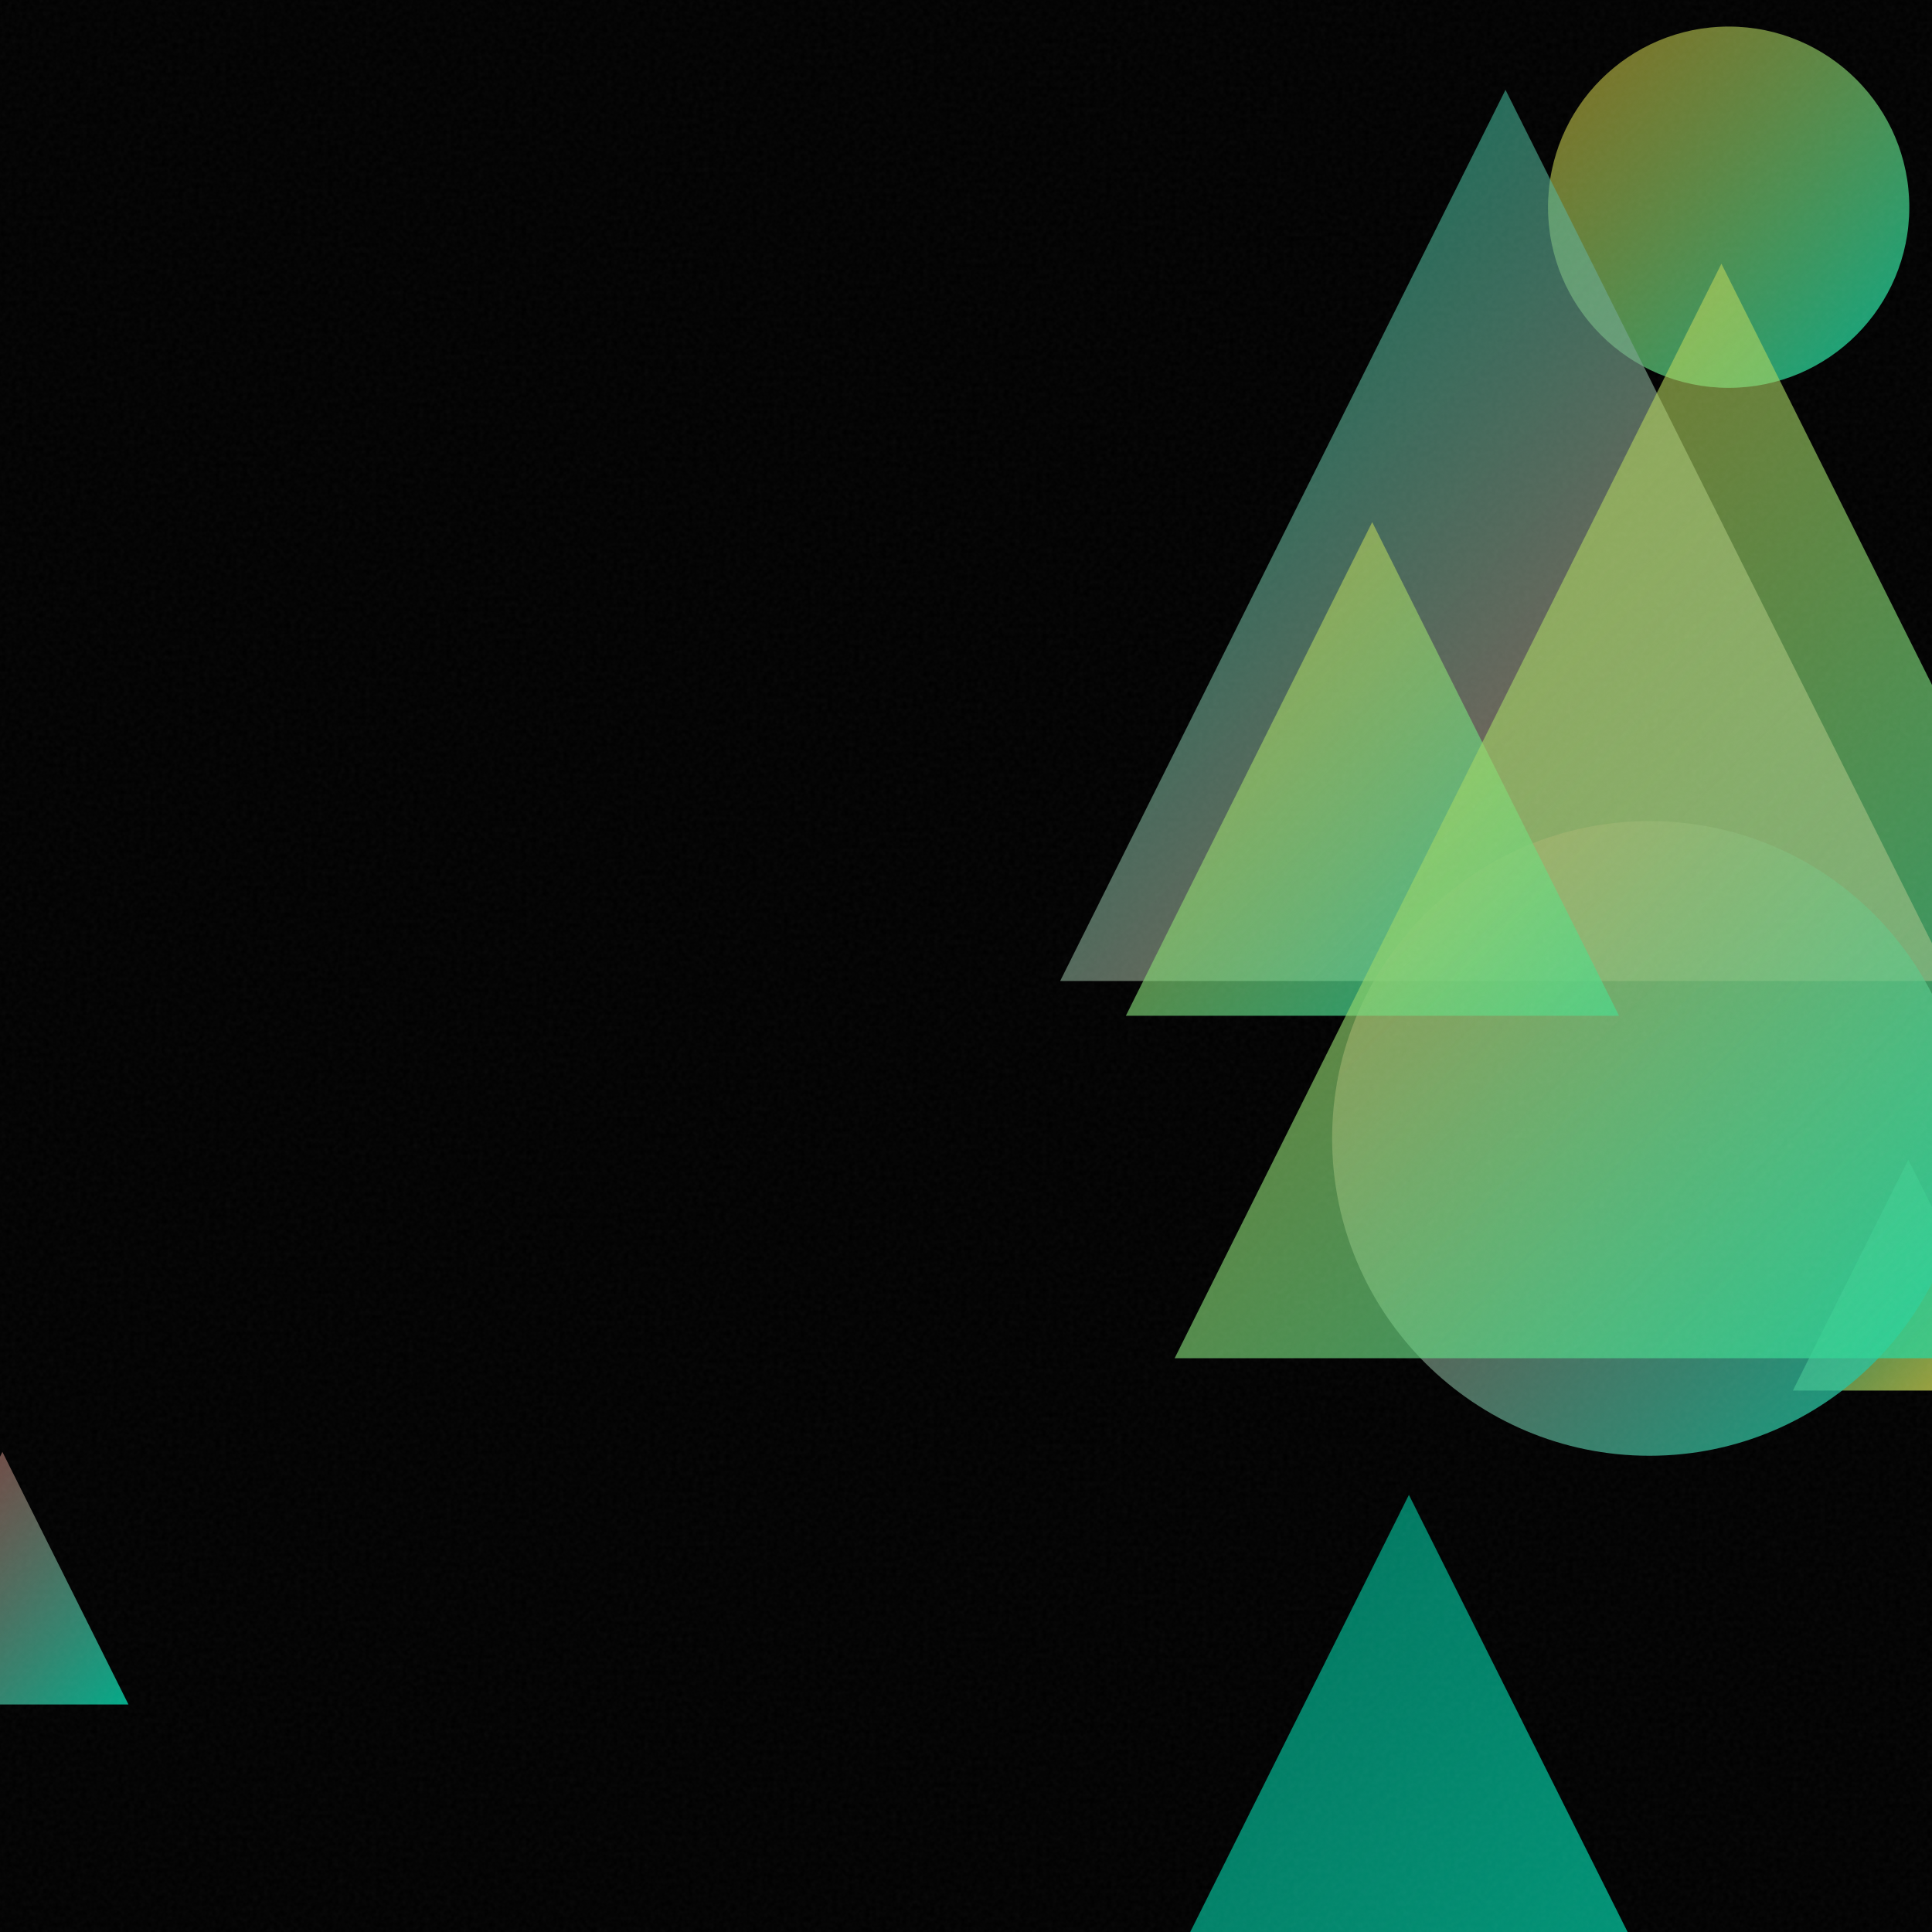
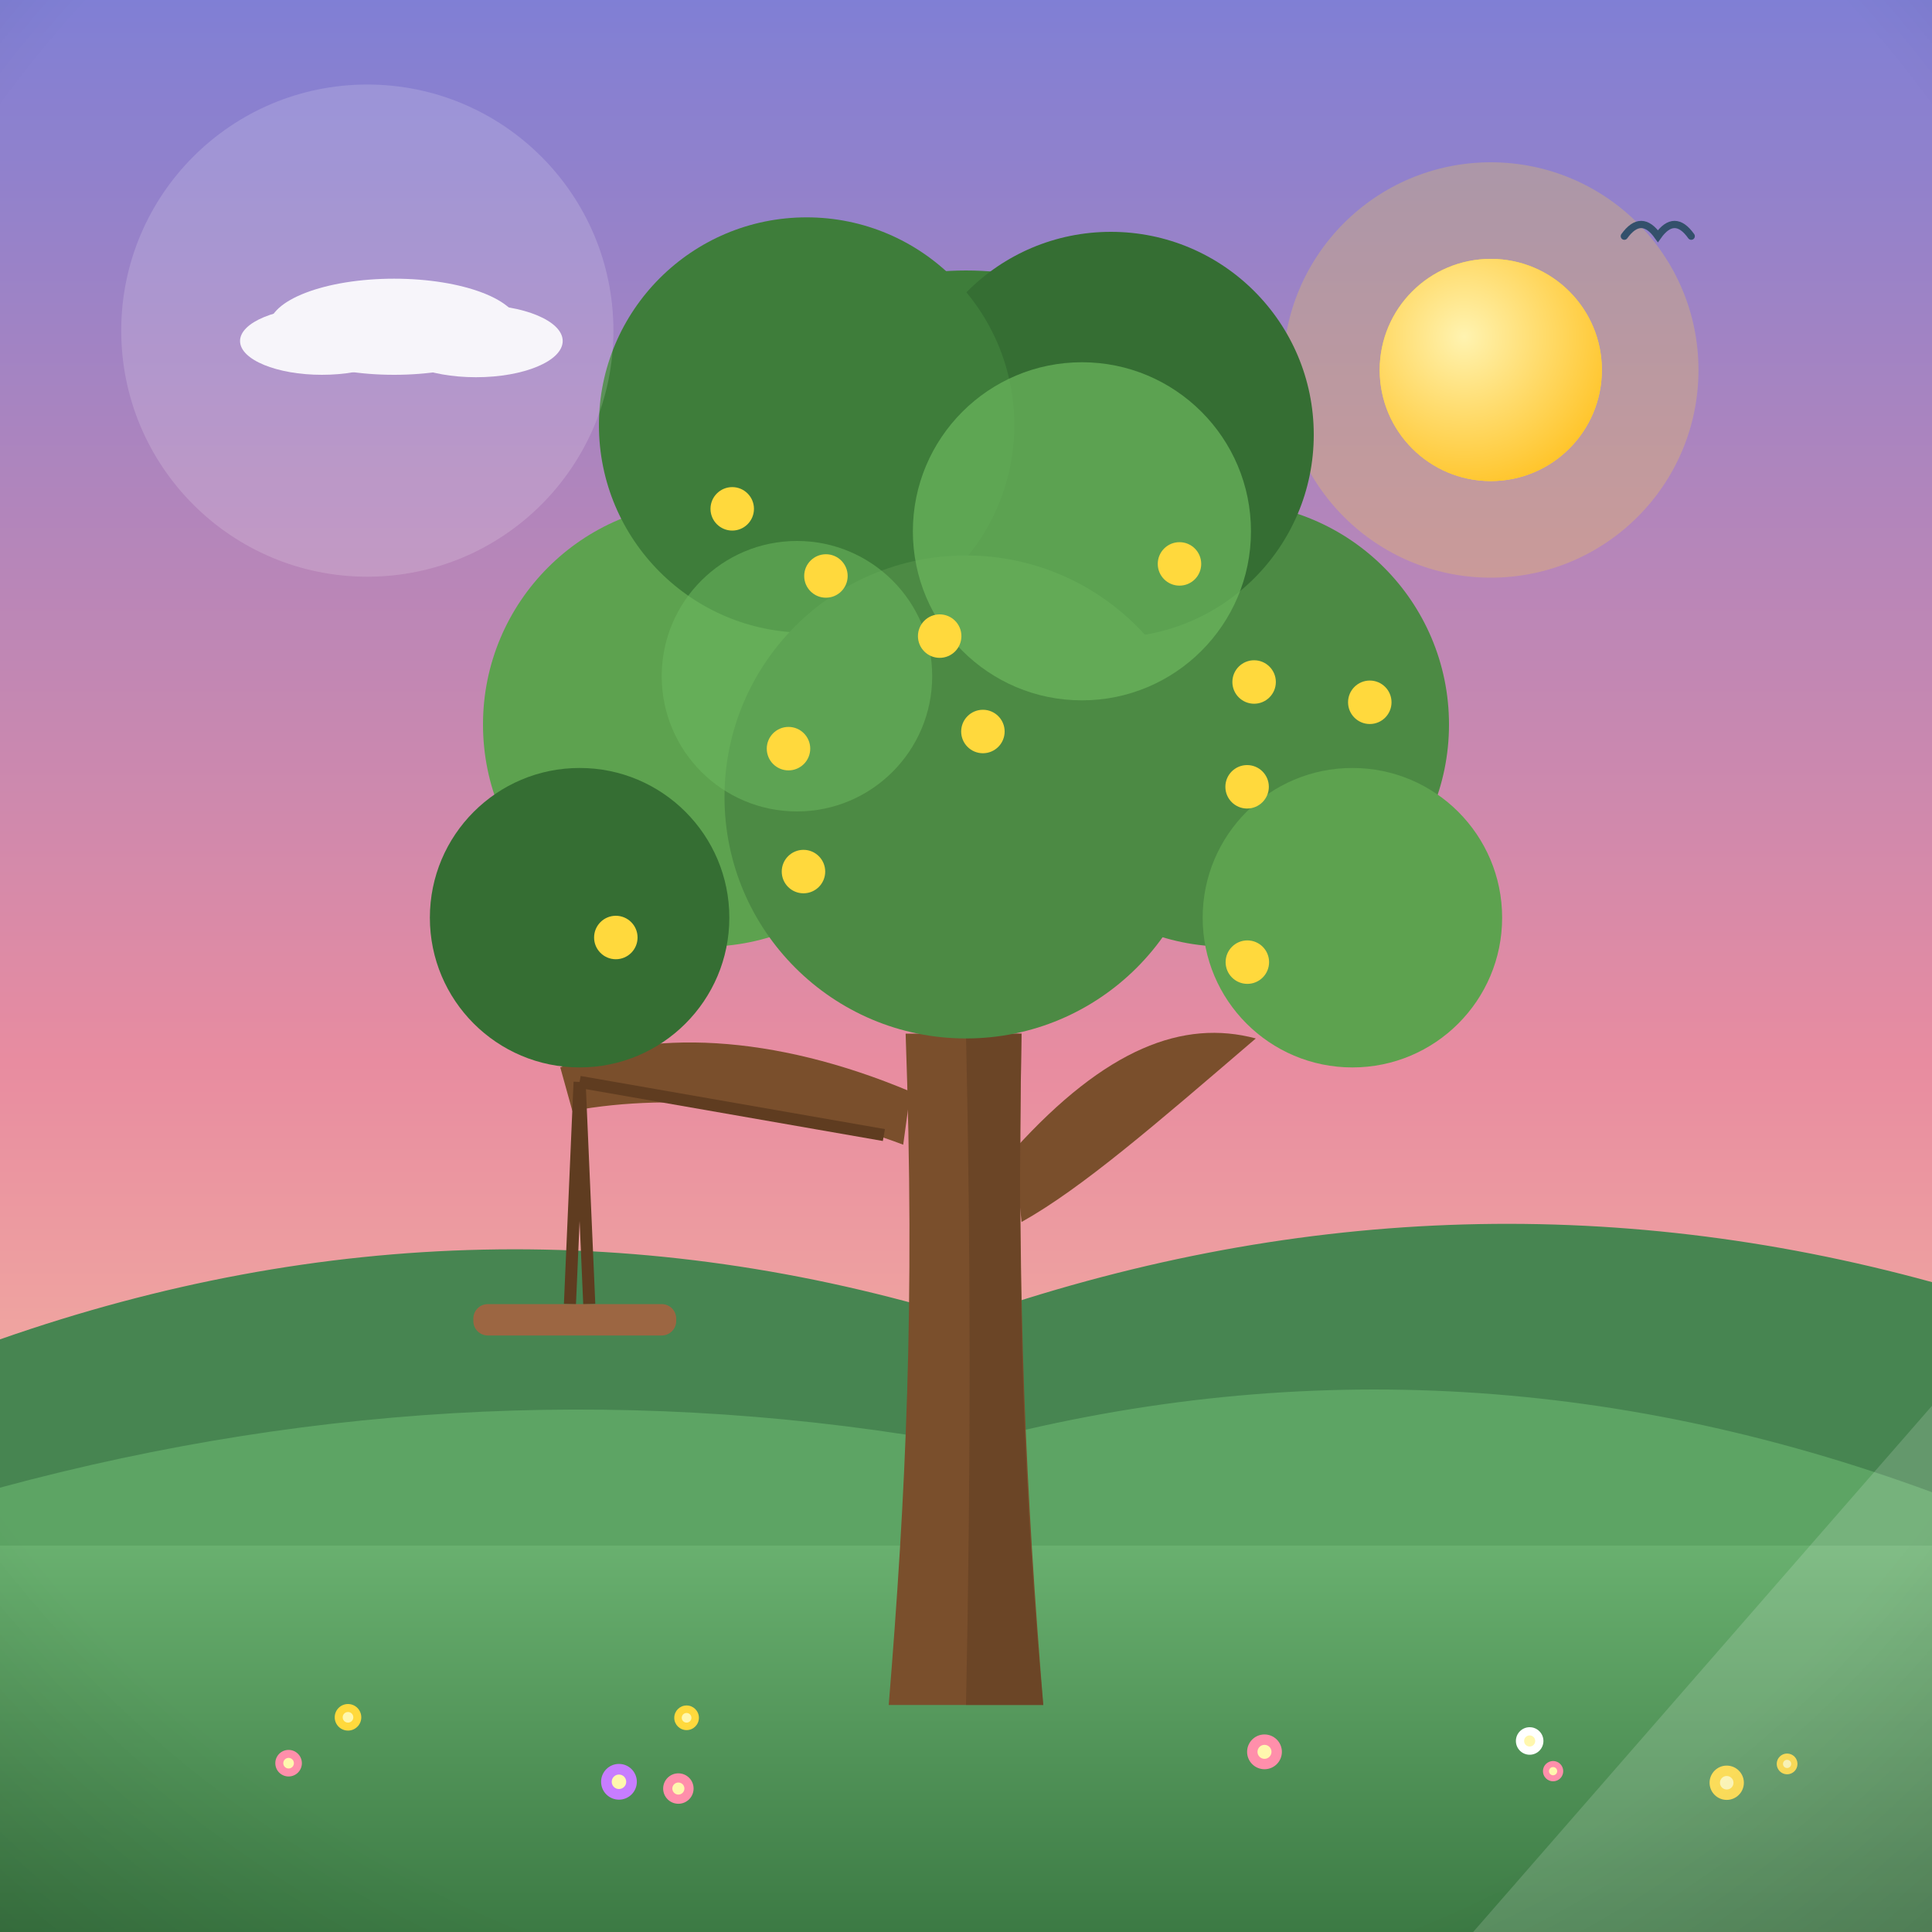
- <svg xmlns="http://www.w3.org/2000/svg" viewBox="0 0 400 400">
+ <svg xmlns="http://www.w3.org/2000/svg" viewBox="0 0 800 800">
  <defs>
-     <linearGradient id="g0" x1="-25.7" y1="300.6" x2="26.6" y2="352.9" gradientUnits="userSpaceOnUse">
-       <stop offset="0" stop-color="#FF6B6B" stop-opacity="0.5" />
-       <stop offset="1" stop-color="#00D4AA" stop-opacity="0.8" />
+     <linearGradient id="sky" x1="0" y1="0" x2="0" y2="1">
+       <stop offset="0" stop-color="#7f7fd5" />
+       <stop offset="0.55" stop-color="#e88ca0" />
+       <stop offset="1" stop-color="#ffd9a0" />
    </linearGradient>
-     <linearGradient id="g1" x1="320.5" y1="5.5" x2="395.4" y2="80.3" gradientUnits="userSpaceOnUse">
-       <stop offset="0" stop-color="#FFD93D" stop-opacity="0.5" />
-       <stop offset="1" stop-color="#00D4AA" stop-opacity="0.8" />
+     <radialGradient id="sunG" cx="0.38" cy="0.35" r="0.9">
+       <stop offset="0" stop-color="#fff3b0" />
+       <stop offset="1" stop-color="#ffb703" />
+     </radialGradient>
+     <linearGradient id="ground" x1="0" y1="0" x2="0" y2="1">
+       <stop offset="0" stop-color="#69b06f" />
+       <stop offset="1" stop-color="#3c7a44" />
    </linearGradient>
-     <linearGradient id="g2" x1="219.5" y1="18.6" x2="403.9" y2="203.1" gradientUnits="userSpaceOnUse">
-       <stop offset="0" stop-color="#00D4AA" stop-opacity="0.5" />
-       <stop offset="1" stop-color="#FF6B6B" stop-opacity="0.8" />
+     <linearGradient id="sea" x1="0" y1="0" x2="0" y2="1">
+       <stop offset="0" stop-color="#3d9bc4" />
+       <stop offset="1" stop-color="#1668a0" />
    </linearGradient>
-     <linearGradient id="g3" x1="371.2" y1="240.1" x2="419.0" y2="287.9" gradientUnits="userSpaceOnUse">
-       <stop offset="0" stop-color="#00D4AA" stop-opacity="0.5" />
-       <stop offset="1" stop-color="#FFD93D" stop-opacity="0.8" />
+     <linearGradient id="shade" x1="0" y1="0" x2="0" y2="1">
+       <stop offset="0" stop-color="#ffffff" stop-opacity="0.20" />
+       <stop offset="0.5" stop-color="#ffffff" stop-opacity="0" />
+       <stop offset="1" stop-color="#000000" stop-opacity="0.16" />
    </linearGradient>
-     <linearGradient id="g4" x1="275.8" y1="170.0" x2="407.2" y2="301.4" gradientUnits="userSpaceOnUse">
-       <stop offset="0" stop-color="#FF6B6B" stop-opacity="0.5" />
-       <stop offset="1" stop-color="#00D4AA" stop-opacity="0.8" />
-     </linearGradient>
-     <linearGradient id="g5" x1="233.1" y1="108.1" x2="335.2" y2="210.3" gradientUnits="userSpaceOnUse">
-       <stop offset="0" stop-color="#FFD93D" stop-opacity="0.5" />
-       <stop offset="1" stop-color="#00D4AA" stop-opacity="0.8" />
-     </linearGradient>
-     <linearGradient id="g6" x1="243.2" y1="54.6" x2="469.7" y2="281.2" gradientUnits="userSpaceOnUse">
-       <stop offset="0" stop-color="#FFD93D" stop-opacity="0.5" />
-       <stop offset="1" stop-color="#00D4AA" stop-opacity="0.8" />
-     </linearGradient>
-     <linearGradient id="g7" x1="206.0" y1="309.5" x2="377.4" y2="480.8" gradientUnits="userSpaceOnUse">
-       <stop offset="0" stop-color="#00D4AA" stop-opacity="0.5" />
-       <stop offset="1" stop-color="#00D4AA" stop-opacity="0.8" />
-     </linearGradient>
-     <filter id="n">
-       <feTurbulence type="fractalNoise" baseFrequency="0.9" numOctaves="2" stitchTiles="stitch" />
-       <feColorMatrix type="saturate" values="0" />
-     </filter>
+     <radialGradient id="vig" cx="0.5" cy="0.42" r="0.85">
+       <stop offset="0.72" stop-color="#000000" stop-opacity="0" />
+       <stop offset="1" stop-color="#000000" stop-opacity="0.20" />
+     </radialGradient>
  </defs>
-   <rect width="400" height="400" fill="#000000" />
-   <path d="M 0.5 300.6 L 26.6 352.9 L -25.7 352.9 Z" fill="url(#g0)" />
-   <circle cx="357.9" cy="42.9" r="37.4" fill="url(#g1)" />
-   <path d="M 311.7 18.6 L 403.9 203.1 L 219.5 203.1 Z" fill="url(#g2)" />
-   <path d="M 395.1 240.1 L 419.0 287.9 L 371.2 287.9 Z" fill="url(#g3)" />
-   <circle cx="341.5" cy="235.7" r="65.7" fill="url(#g4)" />
-   <path d="M 284.1 108.1 L 335.2 210.3 L 233.1 210.3 Z" fill="url(#g5)" />
-   <path d="M 356.4 54.6 L 469.7 281.2 L 243.2 281.2 Z" fill="url(#g6)" />
-   <path d="M 291.7 309.5 L 377.4 480.8 L 206.0 480.8 Z" fill="url(#g7)" />
-   <rect width="400" height="400" filter="url(#n)" opacity="0.05" />
+   <rect width="800" height="800" fill="url(#sky)" />
+   <circle cx="617.3" cy="153.2" r="86" fill="#ffd93d" opacity="0.25" />
+   <circle cx="617.3" cy="153.2" r="46" fill="#ffd93d" />
+   <circle cx="617.3" cy="153.2" r="46" fill="url(#sunG)" />
+   <g fill="#ffffff" opacity="0.9">
+     <ellipse cx="163.2" cy="135.3" rx="51.8" ry="19.9" />
+     <ellipse cx="133.3" cy="141.2" rx="33.9" ry="14" />
+     <ellipse cx="197.1" cy="141.2" rx="35.9" ry="15" />
+   </g>
+   <g fill="#ffffff" opacity="0.75">
+     <ellipse cx="458" cy="141" rx="44.9" ry="17.3" />
+     <ellipse cx="432.1" cy="146.2" rx="29.4" ry="12.1" />
+     <ellipse cx="487.4" cy="146.2" rx="31.1" ry="13" />
+   </g>
+   <path d="M0 684 L0 554.6 Q 200 484.6 400 546 Q 600 476 800 530.9 L800 684 Z" fill="#478551" />
+   <path d="M0 730 L0 616 Q 200 562 400 598.2 Q 600 544.2 800 617.9 L800 730 Z" fill="#5da464" />
+   <rect y="640" width="800" height="160" fill="url(#ground)" />
+   <path d="M 672.6 97.8 Q 679.6 88.1 686.5 97.8 Q 693.4 88.1 700.3 97.8" fill="none" stroke="#33506b" stroke-width="3" stroke-linecap="round" />
+   <path d="M 327.8 168 Q 334.3 158.9 340.8 168 Q 347.3 158.9 353.8 168" fill="none" stroke="#33506b" stroke-width="3" stroke-linecap="round" />
+   <path d="M 396.1 241.2 Q 404.1 230 412.1 241.2 Q 420.1 230 428.1 241.2" fill="none" stroke="#33506b" stroke-width="3" stroke-linecap="round" />
+   <g transform="translate(400 0) scale(-1 1) translate(-400 0)">
+     <path d="M368 706 C 375 620 379 540 377 428 L 425 428 C 421 540 425 620 432 706 Z" fill="#7a4f2c" />
+     <path d="M380 476 C 342 434 310 422 280 430 C 322 466 352 492 377 506 Z" fill="#7a4f2c" />
+     <path d="M423 452 C 480 428 532 426 568 442 L 563 460 C 520 452 468 458 426 474 Z" fill="#7a4f2c" />
+     <path d="M377 428 C 379 540 376 620 368 706 L 400 706 C 398 610 398 520 400 428 Z" fill="#5f3c20" opacity="0.55" />
+     <circle cx="400" cy="240" r="128" fill="#3e7d3a" />
+     <circle cx="292" cy="300" r="92" fill="#4c8a44" />
+     <circle cx="508" cy="300" r="92" fill="#5da24f" />
+     <circle cx="340" cy="180" r="84" fill="#356e33" />
+     <circle cx="466" cy="176" r="86" fill="#3e7d3a" />
+     <circle cx="400" cy="330" r="100" fill="#4c8a44" />
+     <circle cx="240" cy="380" r="62" fill="#5da24f" />
+     <circle cx="560" cy="380" r="62" fill="#356e33" />
+     <circle cx="352" cy="220" r="70" fill="#6cb85e" opacity="0.7" />
+     <circle cx="470" cy="280" r="56" fill="#6cb85e" opacity="0.55" />
+     <circle cx="283.6" cy="325.8" r="9" fill="#ffd93d" />
+     <circle cx="473.5" cy="310" r="9" fill="#ffd93d" />
+     <circle cx="311.6" cy="233.5" r="9" fill="#ffd93d" />
+     <circle cx="283.5" cy="398.4" r="9" fill="#ffd93d" />
+     <circle cx="232.8" cy="290.8" r="9" fill="#ffd93d" />
+     <circle cx="496.8" cy="210.7" r="9" fill="#ffd93d" />
+     <circle cx="458" cy="238.5" r="9" fill="#ffd93d" />
+     <circle cx="545" cy="388.2" r="9" fill="#ffd93d" />
+     <circle cx="467.3" cy="360.9" r="9" fill="#ffd93d" />
+     <circle cx="280.7" cy="282.4" r="9" fill="#ffd93d" />
+     <circle cx="410.9" cy="263.4" r="9" fill="#ffd93d" />
+     <circle cx="393" cy="302.9" r="9" fill="#ffd93d" />
+     <path d="M434 470 L 560 448 M560 448 L 556 540 M560 448 L 564 540" stroke="#5f3c20" stroke-width="5" />
+     <rect x="520" y="540" width="84" height="13" rx="6" fill="#9c6642" />
+     <circle cx="166.6" cy="720.9" r="5.7" fill="#ffffff" />
+     <circle cx="166.6" cy="720.9" r="2.3" fill="#fff7ae" />
+     <circle cx="543.7" cy="737.8" r="7.4" fill="#c77dff" />
+     <circle cx="543.7" cy="737.8" r="3" fill="#fff7ae" />
+     <circle cx="515.7" cy="711.3" r="5.1" fill="#ffd93d" />
+     <circle cx="515.7" cy="711.3" r="2" fill="#fff7ae" />
+     <circle cx="276.4" cy="725.4" r="7.2" fill="#ff8fab" />
+     <circle cx="276.4" cy="725.4" r="2.9" fill="#fff7ae" />
+     <circle cx="156.9" cy="733.4" r="4.2" fill="#ff8fab" />
+     <circle cx="156.9" cy="733.4" r="1.7" fill="#fff7ae" />
+     <circle cx="60" cy="730.4" r="4.3" fill="#ffd93d" />
+     <circle cx="60" cy="730.4" r="1.7" fill="#fff7ae" />
+     <circle cx="680.5" cy="730.1" r="5.5" fill="#ff8fab" />
+     <circle cx="680.5" cy="730.1" r="2.2" fill="#fff7ae" />
+     <circle cx="655.9" cy="711.1" r="5.5" fill="#ffd93d" />
+     <circle cx="655.9" cy="711.1" r="2.2" fill="#fff7ae" />
+     <circle cx="519.1" cy="740.6" r="6.3" fill="#ff8fab" />
+     <circle cx="519.1" cy="740.6" r="2.5" fill="#fff7ae" />
+     <circle cx="85" cy="738.2" r="7.1" fill="#ffd93d" />
+     <circle cx="85" cy="738.2" r="2.8" fill="#fff7ae" />
+   </g>
+   <g opacity="0.16">
+     <circle cx="152.1" cy="136.9" r="101.9" fill="#ffffff" />
+     <path d="M 610 800 L 800 800 L 800 582.1 Z" fill="#ffffff" />
+   </g>
+   <rect width="800" height="800" fill="url(#vig)" />
</svg>
